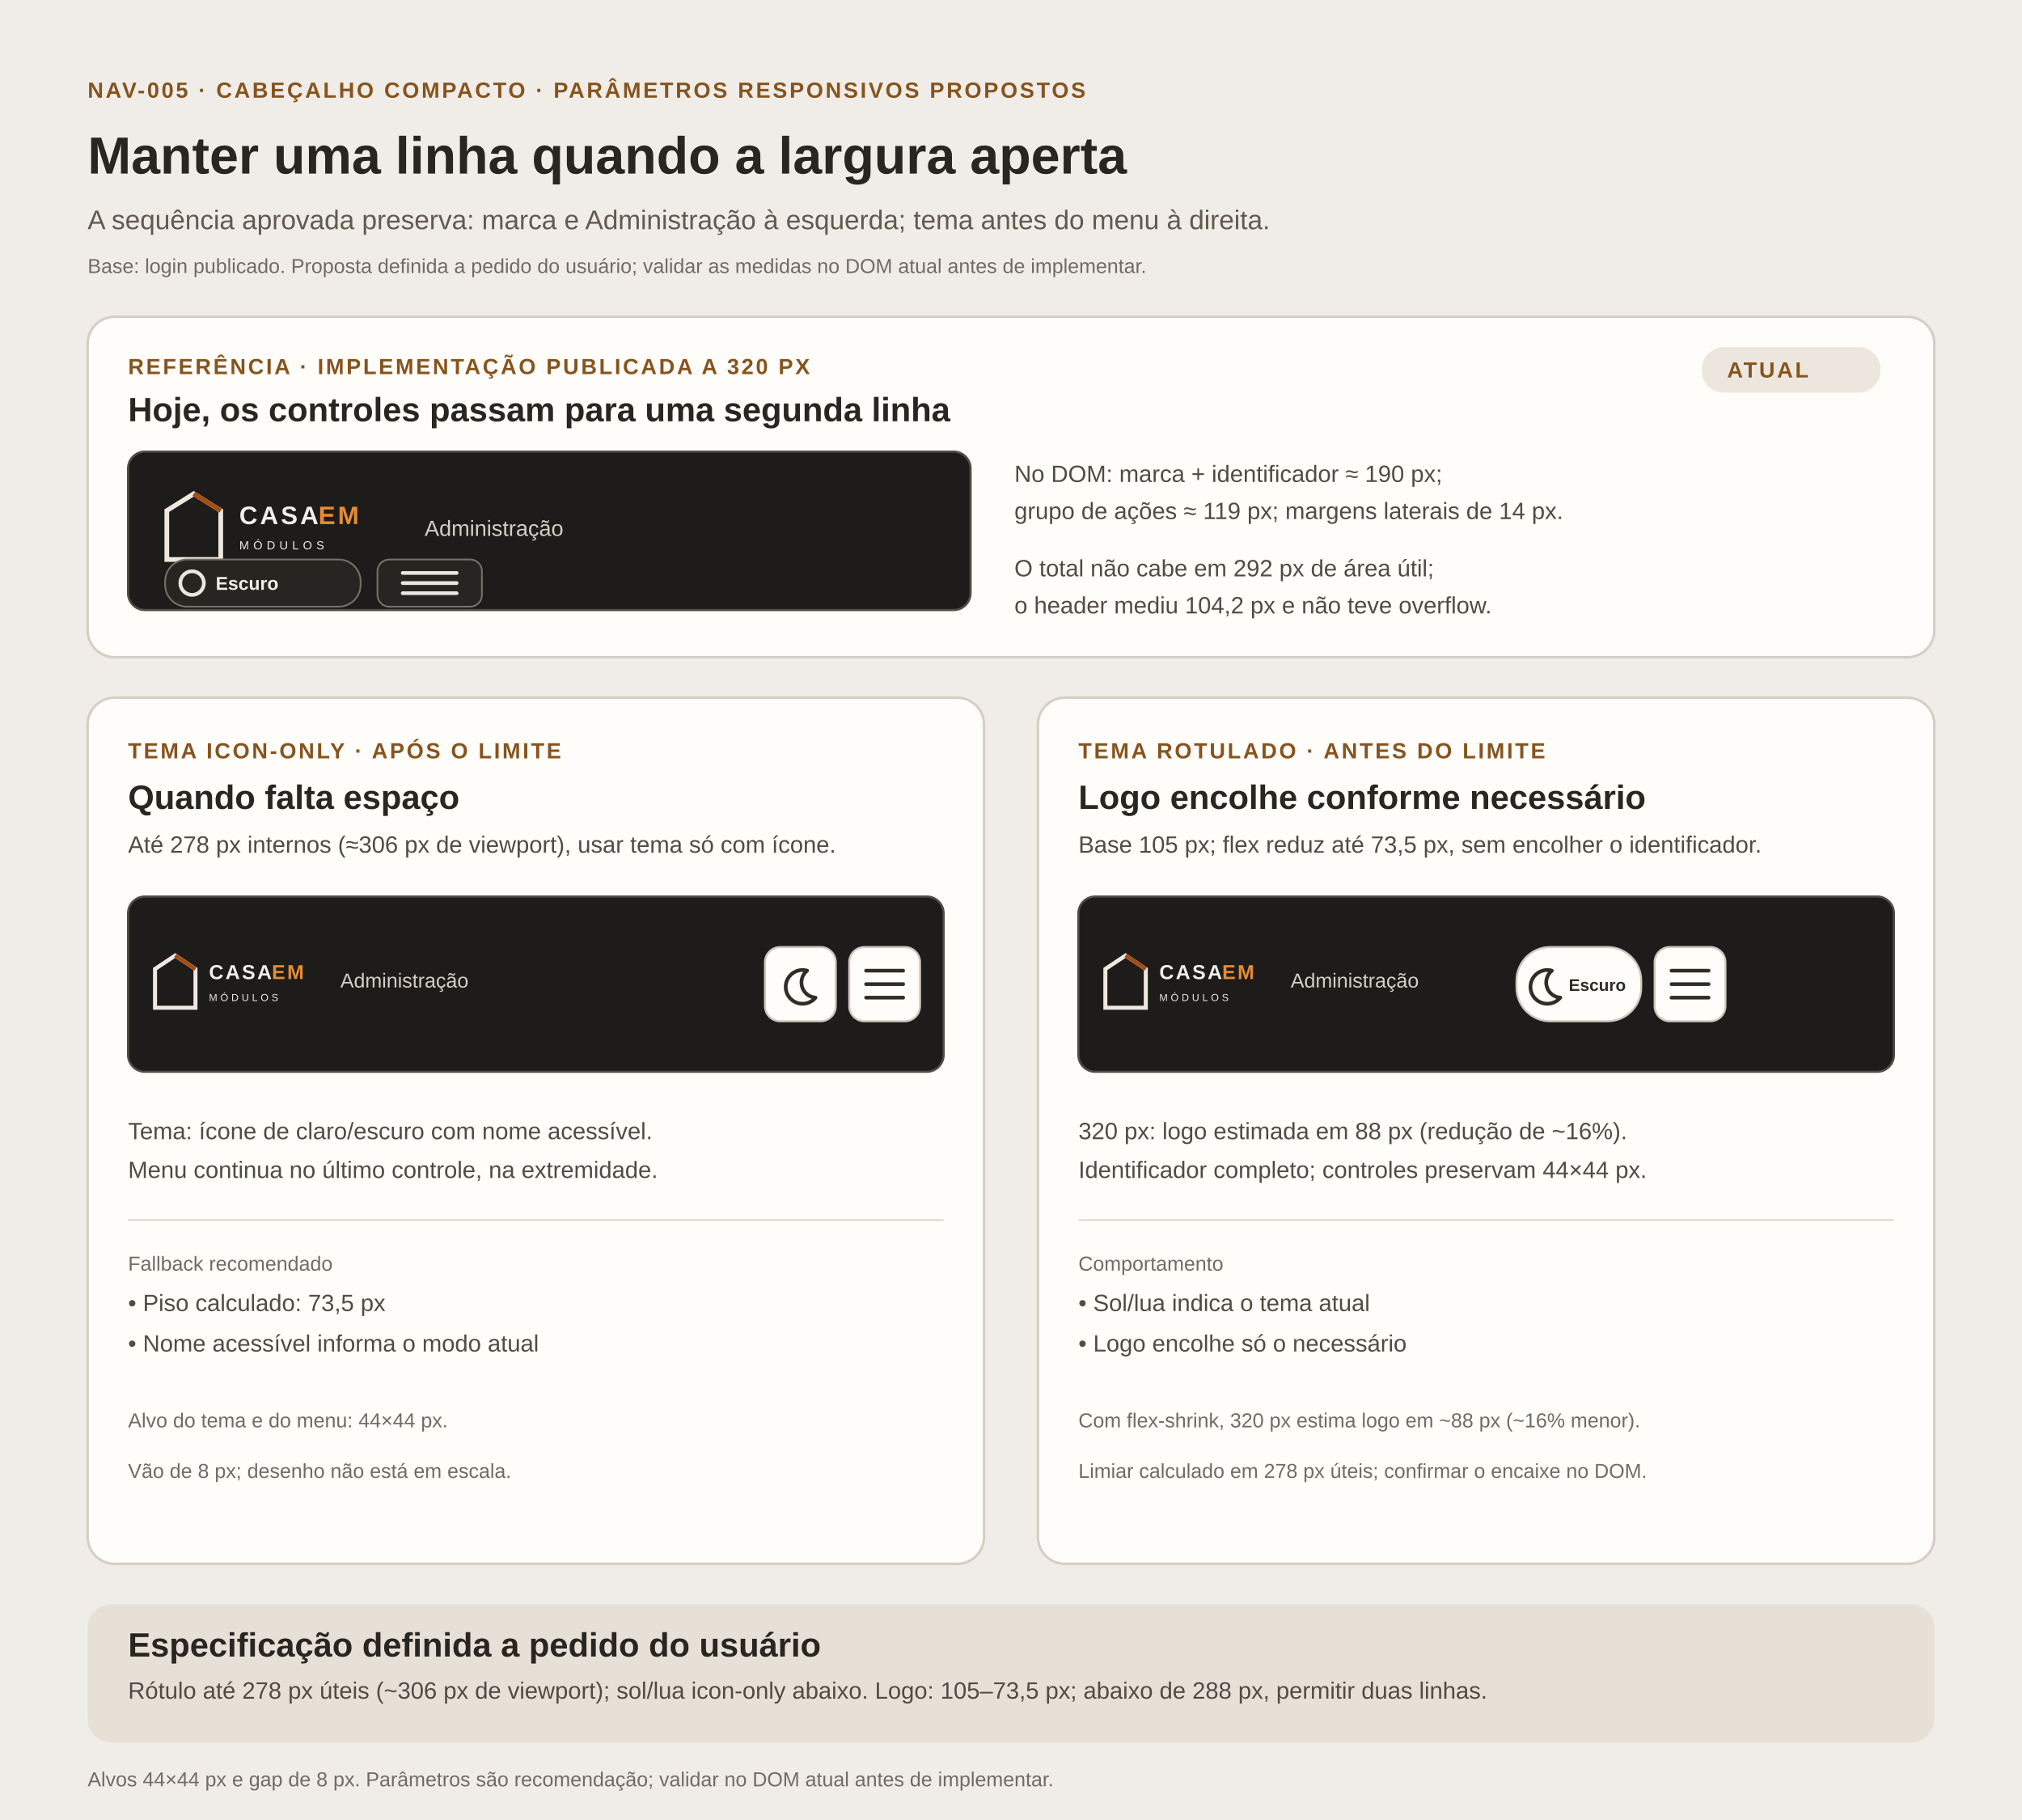
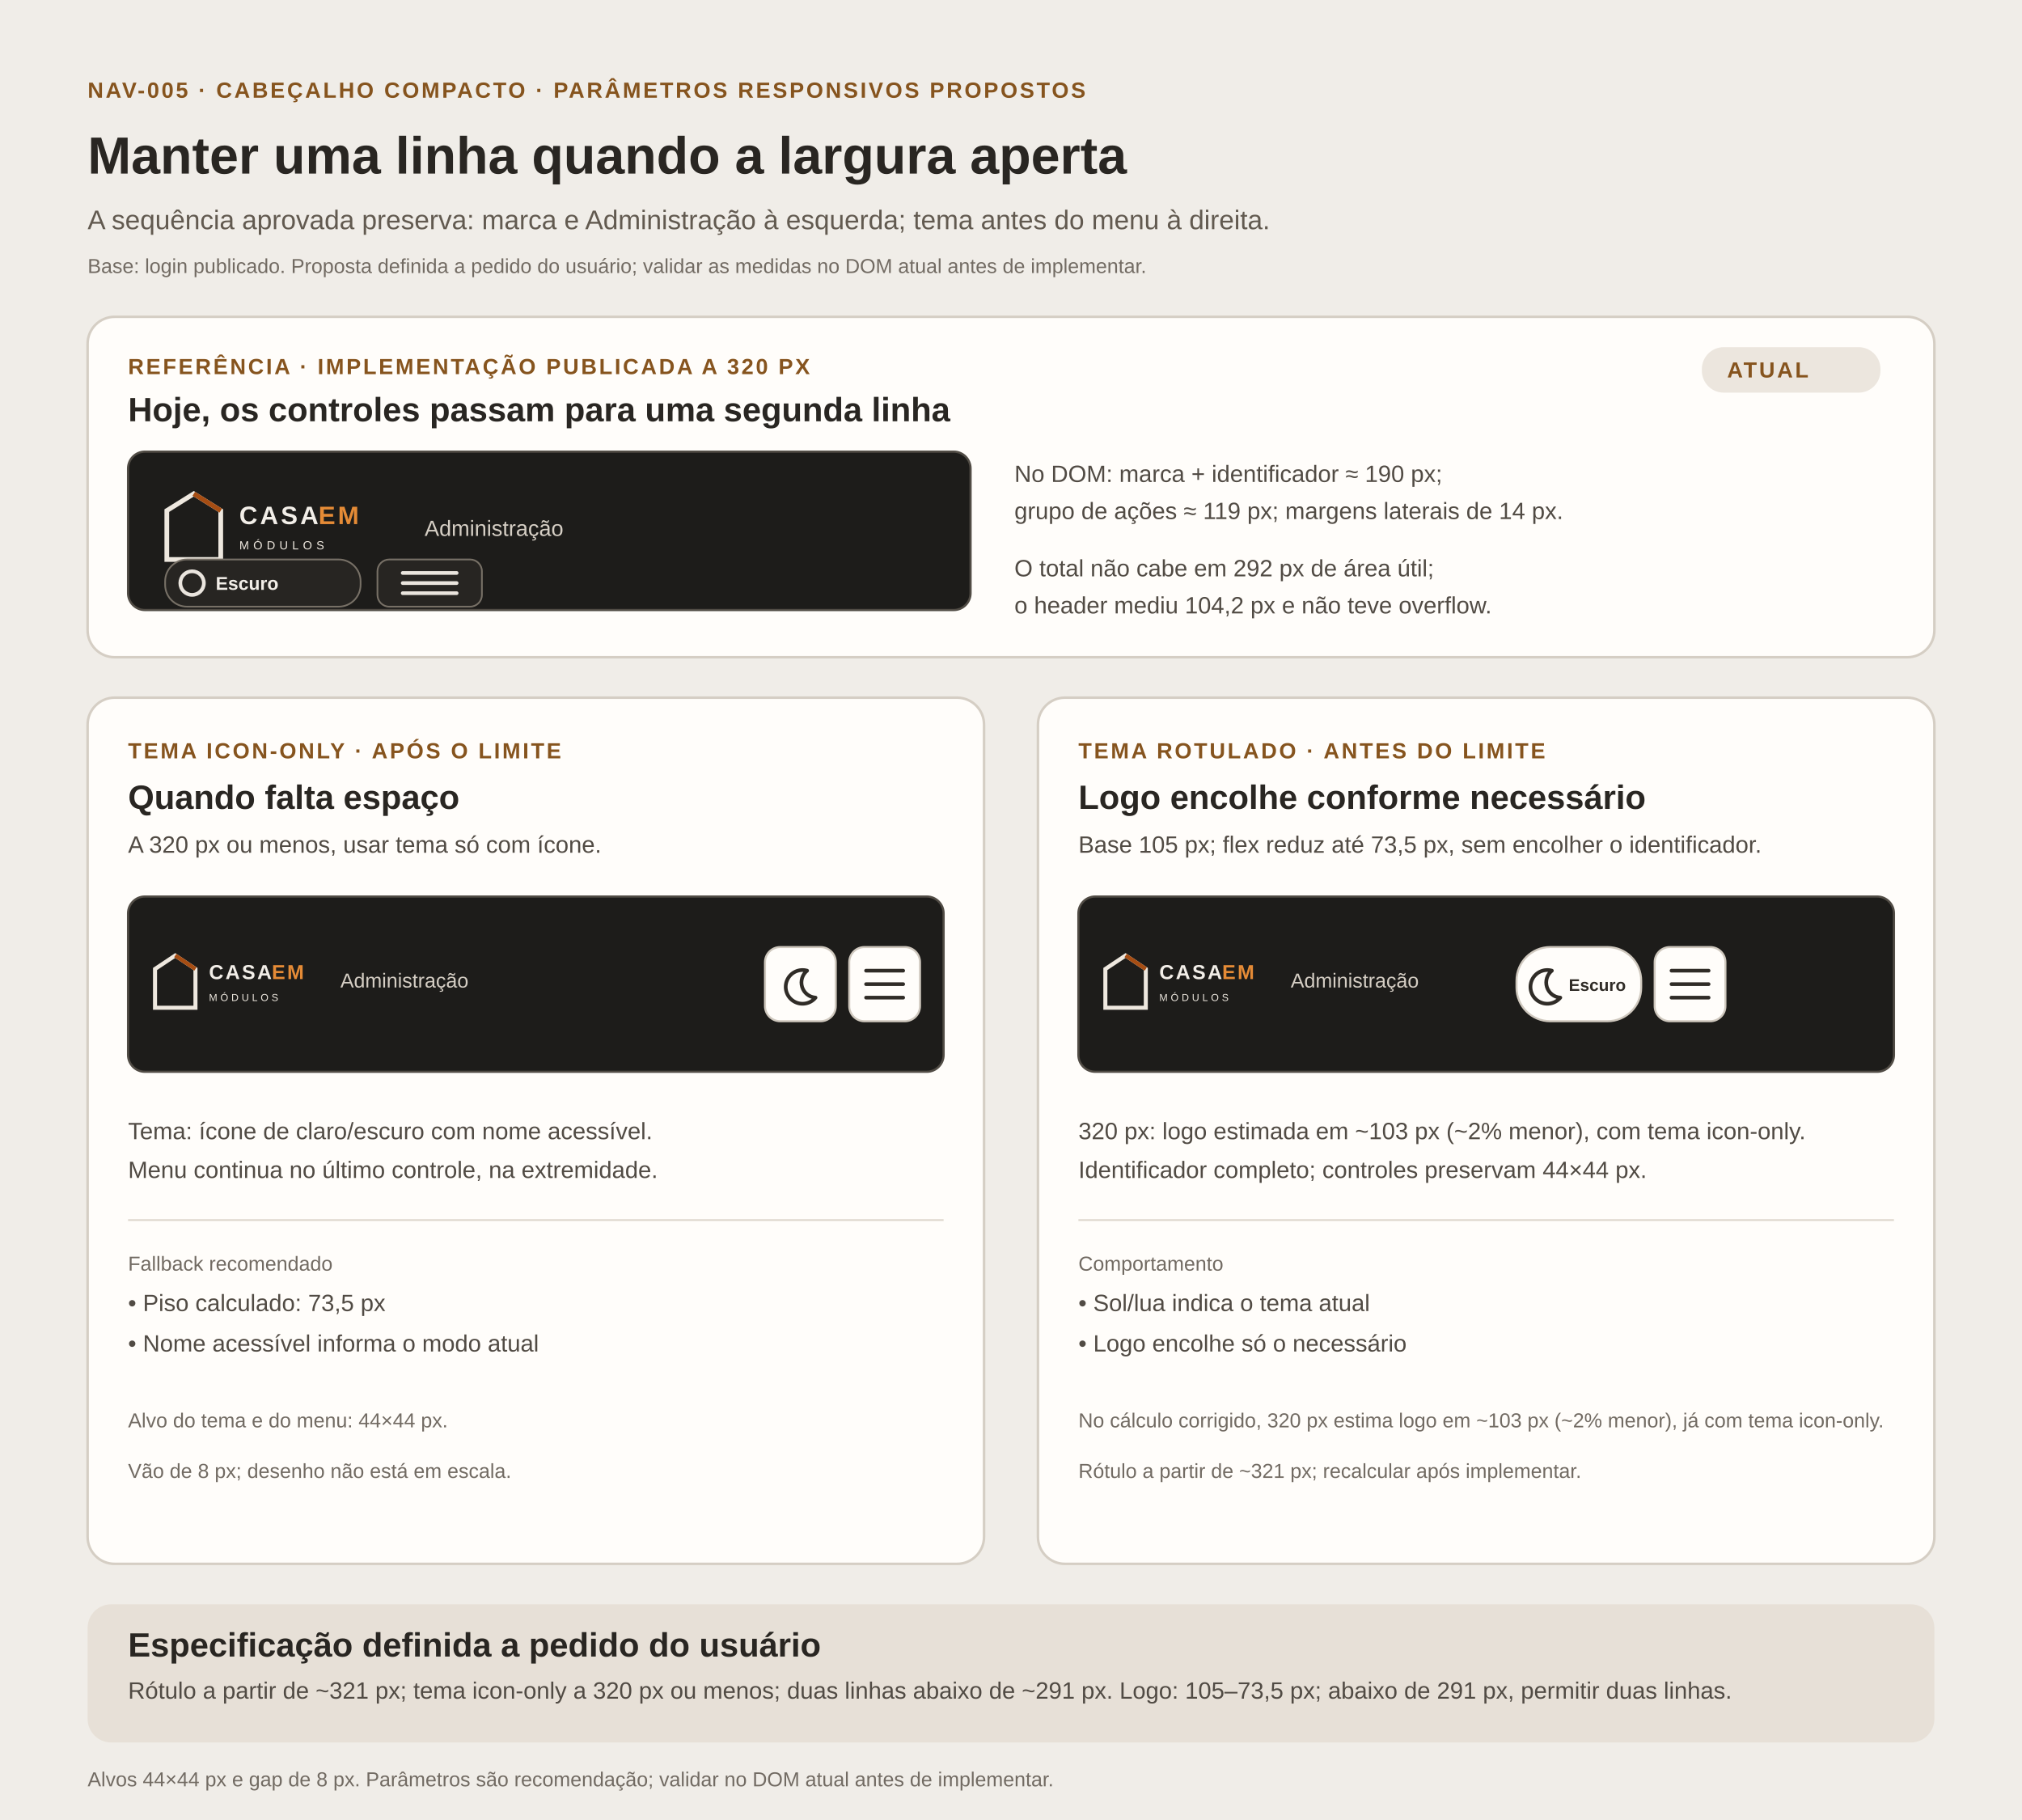
<svg xmlns="http://www.w3.org/2000/svg" width="1200" height="1080" viewBox="0 0 1200 1080" role="img" aria-labelledby="title desc">
  <defs>
    <style>
 text{font-family:Arial,Helvetica,sans-serif}
 .title{fill:#292622;font-size:31px;font-weight:700}
 .sub{fill:#625a50;font-size:16px}
 .label{fill:#86541e;font-size:13px;font-weight:700;letter-spacing:1.3px}
 .h{fill:#292622;font-size:20px;font-weight:700}
 .copy{fill:#514b44;font-size:14px}
 .muted{fill:#726b63;font-size:12px}
 .card{fill:#fffdfa;stroke:#d5cec4;stroke-width:1.5}
 .bar{fill:#f5f2ed;stroke:#cfc8be;stroke-width:1.3}
 .darkbar{fill:#1d1c1a;stroke:#514c45;stroke-width:1.3}
 .darktext{fill:#f2eee8}
 .brand{fill:#282522;font-size:17px;font-weight:700;letter-spacing:2px}
 .small{fill:#282522;font-size:8px;letter-spacing:2.6px}
 .ctx{fill:#625a50;font-size:14px}
 .btn{fill:#fffdfa;stroke:#cfc8be;stroke-width:1.2}
 .icon{fill:none;stroke:#302c27;stroke-width:2.2;stroke-linecap:round;stroke-linejoin:round}
 .lighticon{fill:none;stroke:#eae5de;stroke-width:2.2;stroke-linecap:round;stroke-linejoin:round}
 .border{stroke:#ddd6cc;stroke-width:1}
 .accent{fill:#a64d13}
 .tag{fill:#ece6de}
</style>
  </defs>
  <rect width="1200" height="1080" fill="#f0ede8" />
  <text x="52" y="58" class="label">NAV-005 · CABEÇALHO COMPACTO · PARÂMETROS RESPONSIVOS PROPOSTOS</text>
  <text x="52" y="103" class="title">Manter uma linha quando a largura aperta</text>
  <text x="52" y="136" class="sub">A sequência aprovada preserva: marca e Administração à esquerda; tema antes do menu à direita.</text>
  <text x="52" y="162" class="muted">Base: login publicado. Proposta definida a pedido do usuário; validar as medidas no DOM atual antes de implementar.</text>
  <rect x="52" y="188" width="1096" height="202" rx="16" class="card" />
  <text x="76" y="222" class="label">REFERÊNCIA · IMPLEMENTAÇÃO PUBLICADA A 320 PX</text>
  <text x="76" y="250" class="h">Hoje, os controles passam para uma segunda linha</text>
  <rect x="76" y="268" width="500" height="94" rx="10" class="darkbar" />
  <g transform="translate(98 286)">
    <path d="M1 17 17 7 33 17v29H1z" fill="none" stroke="#eee8df" stroke-width="2.8" />
    <path d="M17 7 33 17" fill="none" stroke="#a64d13" stroke-width="2.8" />
    <text x="44" y="25" class="darktext" font-size="15" font-weight="700" letter-spacing="1.5">CASA<tspan fill="#e58b36"> EM</tspan>
    </text>
    <text x="44" y="40" fill="#eee8df" font-size="7" letter-spacing="2.5">MÓDULOS</text>
    <text x="154" y="32" fill="#d5cec4" font-size="13">Administração</text>
  </g>
  <g transform="translate(98 332)">
    <rect width="116" height="28" rx="13" fill="#272522" stroke="#777066" />
    <circle cx="16" cy="14" r="7" class="lighticon" />
    <text x="30" y="18" class="darktext" font-size="11" font-weight="700">Escuro</text>
    <rect x="126" y="0" width="62" height="28" rx="7" fill="#272522" stroke="#777066" />
    <path d="M141 8h32M141 14h32M141 20h32" class="lighticon" />
  </g>
  <text x="602" y="286" class="copy">No DOM: marca + identificador ≈ 190 px;</text>
  <text x="602" y="308" class="copy">grupo de ações ≈ 119 px; margens laterais de 14 px.</text>
  <text x="602" y="342" class="copy">O total não cabe em 292 px de área útil;</text>
  <text x="602" y="364" class="copy">o header mediu 104,2 px e não teve overflow.</text>
  <rect x="1010" y="206" width="106" height="27" rx="13" class="tag" />
  <text x="1025" y="224" class="label" font-size="11">ATUAL</text>
  <rect x="52" y="414" width="532" height="514" rx="16" class="card" />
  <text x="76" y="450" class="label">TEMA ICON-ONLY · APÓS O LIMITE</text>
  <text x="76" y="480" class="h">Quando falta espaço</text>
-   <text x="76" y="506" class="copy">Até 278 px internos (≈306 px de viewport), usar tema só com ícone.</text>
+   <text x="76" y="506" class="copy">A 320 px ou menos, usar tema só com ícone.</text>
  <rect x="76" y="532" width="484" height="104" rx="10" class="darkbar" />
  <g transform="translate(91 561)">
    <path d="M1 14 13 6 25 14v23H1z" fill="none" stroke="#eee8df" stroke-width="2.4" />
    <path d="M13 6 25 14" fill="none" stroke="#a64d13" stroke-width="2.4" />
    <text x="33" y="20" class="darktext" font-size="12" font-weight="700" letter-spacing="1.1">CASA<tspan fill="#e58b36"> EM</tspan>
    </text>
    <text x="33" y="33" fill="#eee8df" font-size="6" letter-spacing="1.8">MÓDULOS</text>
    <text x="111" y="25" fill="#d5cec4" font-size="12">Administração</text>
  </g>
  <g transform="translate(454 562)">
    <rect width="42" height="44" rx="9" class="btn" />
    <path d="M25 14a10 10 0 1 0 5 16 9 9 0 0 1-5-16z" class="icon" />
    <rect x="50" y="0" width="42" height="44" rx="9" class="btn" />
    <path d="M60 14h22M60 22h22M60 30h22" class="icon" />
  </g>
  <text x="76" y="676" class="copy">Tema: ícone de claro/escuro com nome acessível.</text>
  <text x="76" y="699" class="copy">Menu continua no último controle, na extremidade.</text>
  <line x1="76" y1="724" x2="560" y2="724" class="border" />
  <text x="76" y="754" class="muted">Fallback recomendado</text>
  <text x="76" y="778" class="copy">• Piso calculado: 73,5 px</text>
  <text x="76" y="802" class="copy">• Nome acessível informa o modo atual</text>
  <text x="76" y="847" class="muted">Alvo do tema e do menu: 44×44 px.</text>
  <text x="76" y="877" class="muted">Vão de 8 px; desenho não está em escala.</text>
  <rect x="616" y="414" width="532" height="514" rx="16" class="card" />
  <text x="640" y="450" class="label">TEMA ROTULADO · ANTES DO LIMITE</text>
  <text x="640" y="480" class="h">Logo encolhe conforme necessário</text>
  <text x="640" y="506" class="copy">Base 105 px; flex reduz até 73,5 px, sem encolher o identificador.</text>
  <rect x="640" y="532" width="484" height="104" rx="10" class="darkbar" />
  <g transform="translate(655 561)">
    <path d="M1 14 13 6 25 14v23H1z" fill="none" stroke="#eee8df" stroke-width="2.4" />
    <path d="M13 6 25 14" fill="none" stroke="#a64d13" stroke-width="2.4" />
    <text x="33" y="20" class="darktext" font-size="12" font-weight="700" letter-spacing="1.1">CASA<tspan fill="#e58b36"> EM</tspan>
    </text>
    <text x="33" y="33" fill="#eee8df" font-size="6" letter-spacing="1.8">MÓDULOS</text>
    <text x="111" y="25" fill="#d5cec4" font-size="12">Administração</text>
  </g>
  <g transform="translate(900 562)">
    <rect width="74" height="44" rx="20" class="btn" />
    <path d="M21 14a10 10 0 1 0 5 16 9 9 0 0 1-5-16z" class="icon" />
    <text x="31" y="26" fill="#302c27" font-size="10" font-weight="700">Escuro</text>
    <rect x="82" y="0" width="42" height="44" rx="9" class="btn" />
    <path d="M92 14h22M92 22h22M92 30h22" class="icon" />
  </g>
-   <text x="640" y="676" class="copy">320 px: logo estimada em 88 px (redução de ~16%).</text>
+   <text x="640" y="676" class="copy">320 px: logo estimada em ~103 px (~2% menor), com tema icon-only.</text>
  <text x="640" y="699" class="copy">Identificador completo; controles preservam 44×44 px.</text>
  <line x1="640" y1="724" x2="1124" y2="724" class="border" />
  <text x="640" y="754" class="muted">Comportamento</text>
  <text x="640" y="778" class="copy">• Sol/lua indica o tema atual</text>
  <text x="640" y="802" class="copy">• Logo encolhe só o necessário</text>
-   <text x="640" y="847" class="muted">Com flex-shrink, 320 px estima logo em ~88 px (~16% menor).</text>
-   <text x="640" y="877" class="muted">Limiar calculado em 278 px úteis; confirmar o encaixe no DOM.</text>
+   <text x="640" y="847" class="muted">No cálculo corrigido, 320 px estima logo em ~103 px (~2% menor), já com tema icon-only.</text>
+   <text x="640" y="877" class="muted">Rótulo a partir de ~321 px; recalcular após implementar.</text>
  <rect x="52" y="952" width="1096" height="82" rx="14" fill="#e7e0d7" />
  <text x="76" y="983" class="h" font-size="17">Especificação definida a pedido do usuário</text>
-   <text x="76" y="1008" class="copy">Rótulo até 278 px úteis (~306 px de viewport); sol/lua icon-only abaixo. Logo: 105–73,5 px; abaixo de 288 px, permitir duas linhas.</text>
+   <text x="76" y="1008" class="copy">Rótulo a partir de ~321 px; tema icon-only a 320 px ou menos; duas linhas abaixo de ~291 px. Logo: 105–73,5 px; abaixo de 291 px, permitir duas linhas.</text>
  <text x="52" y="1060" class="muted">Alvos 44×44 px e gap de 8 px. Parâmetros são recomendação; validar no DOM atual antes de implementar.</text>
</svg>
